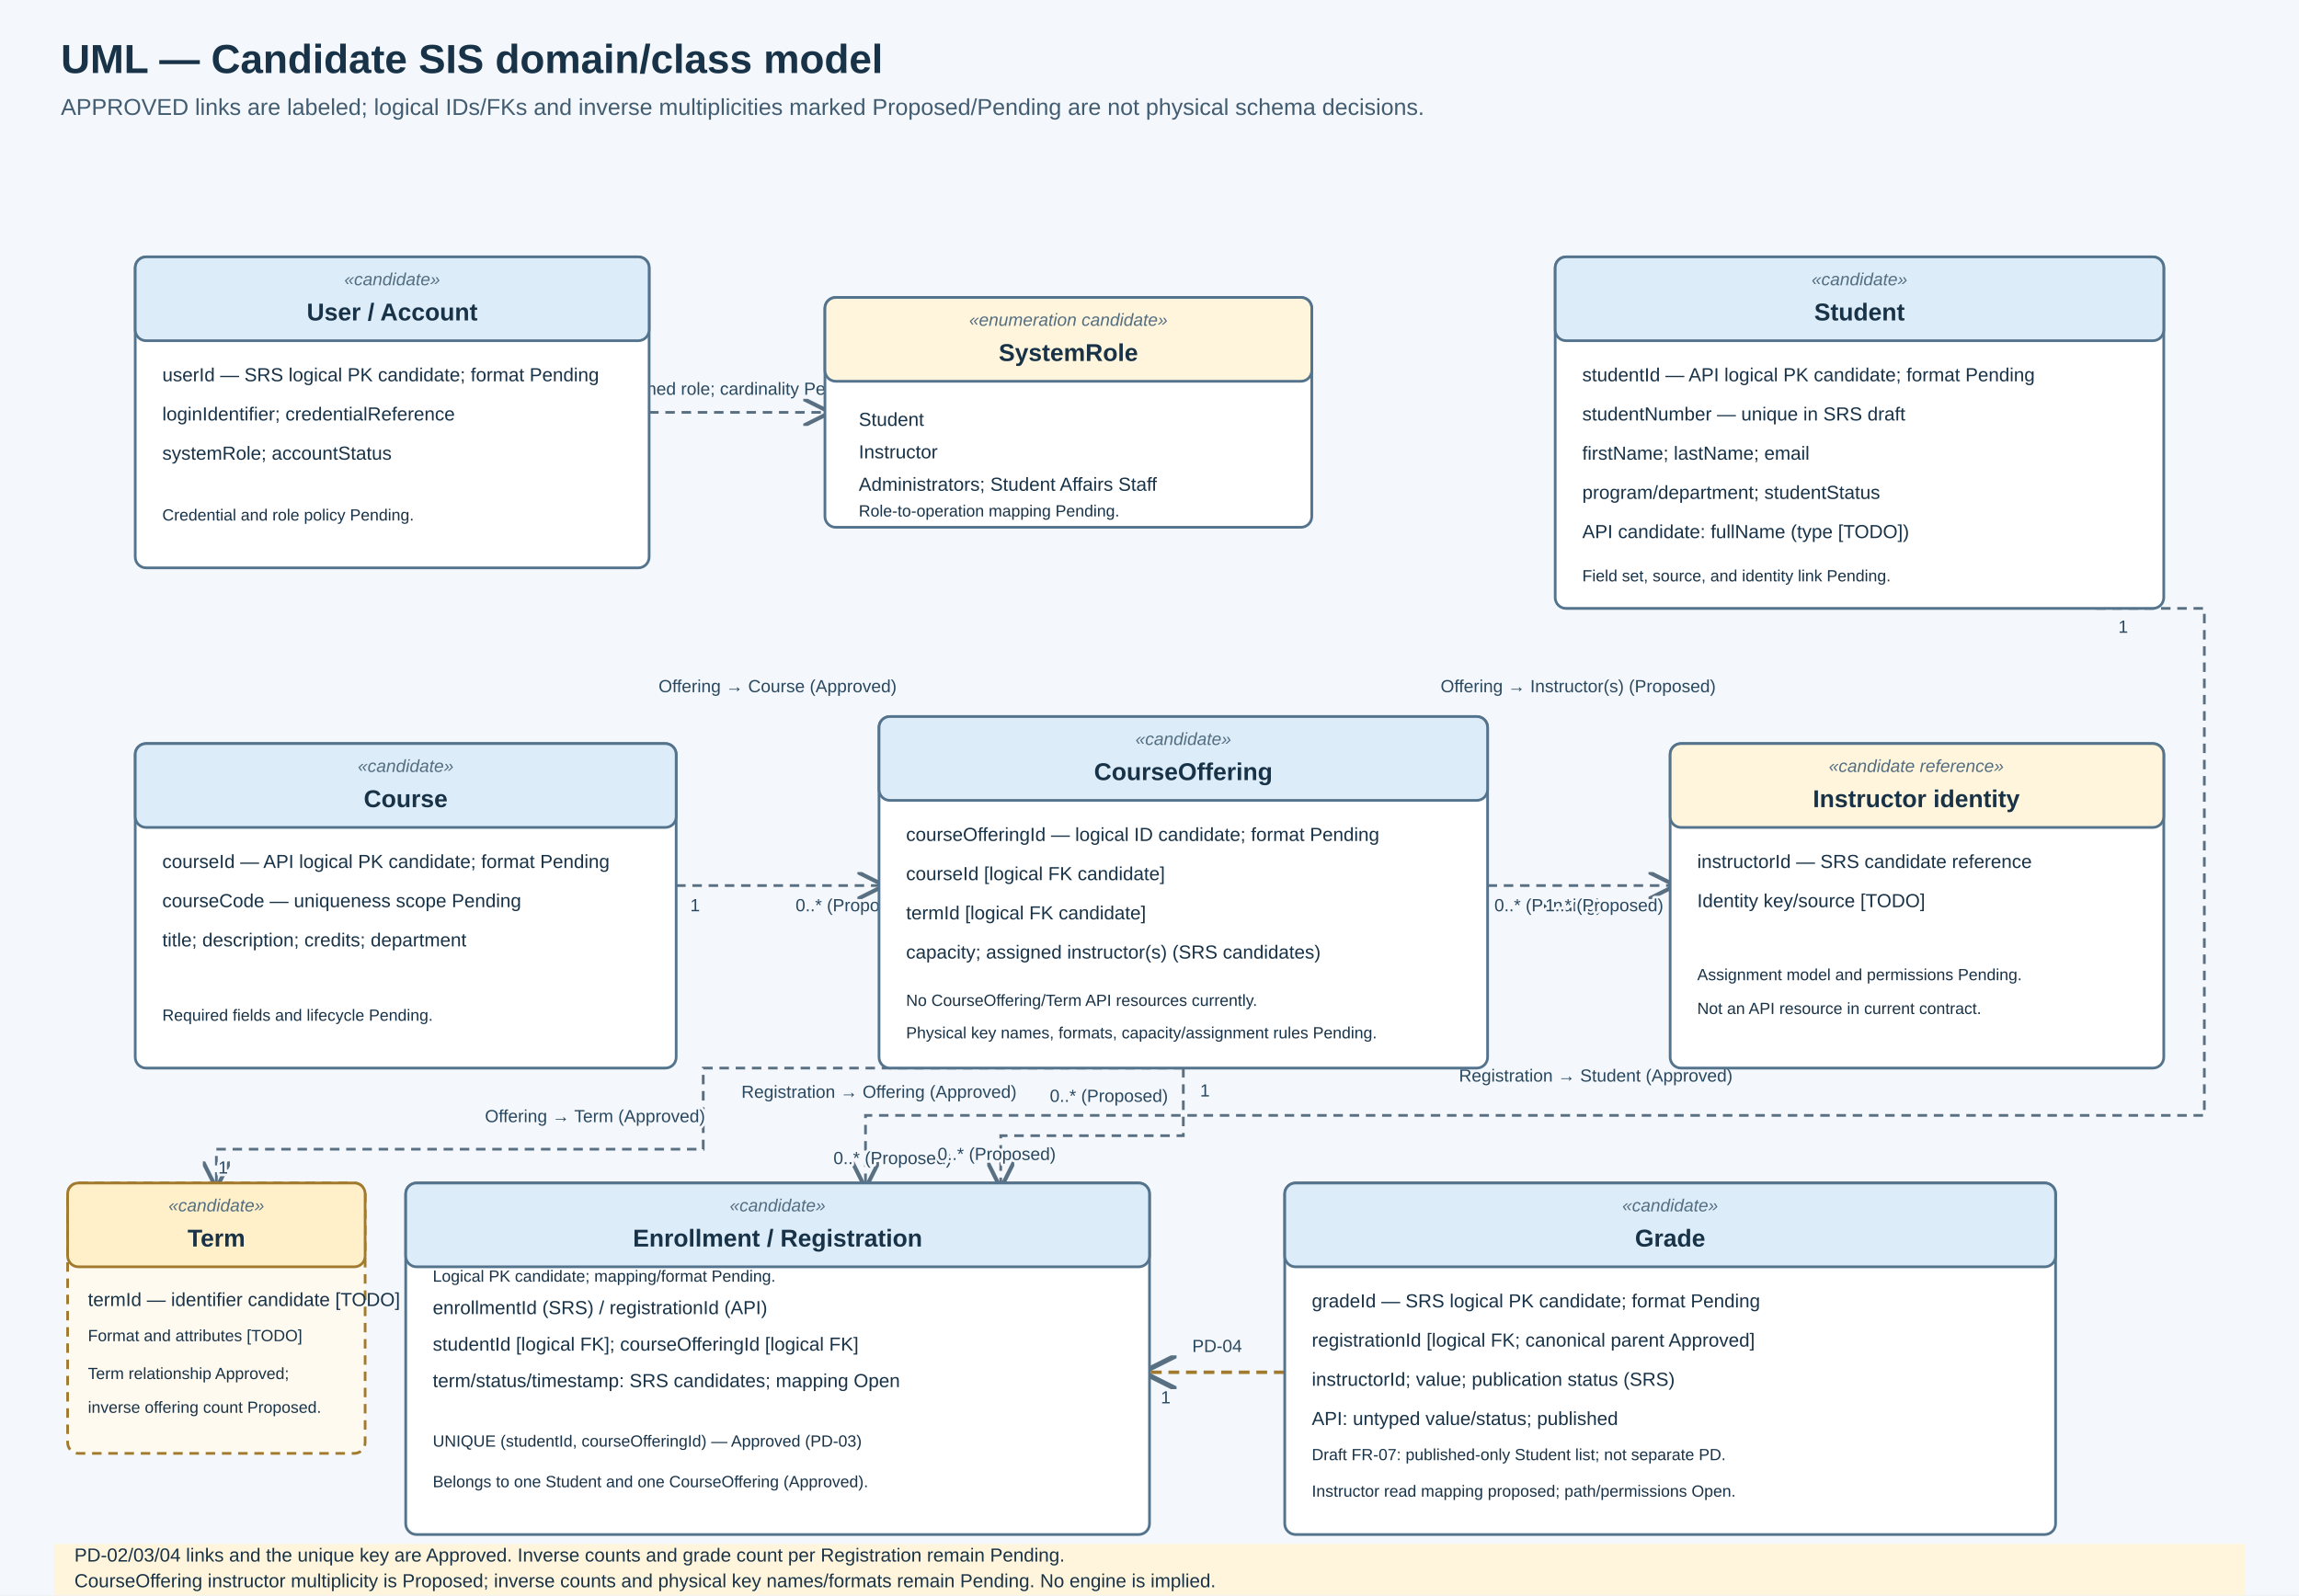
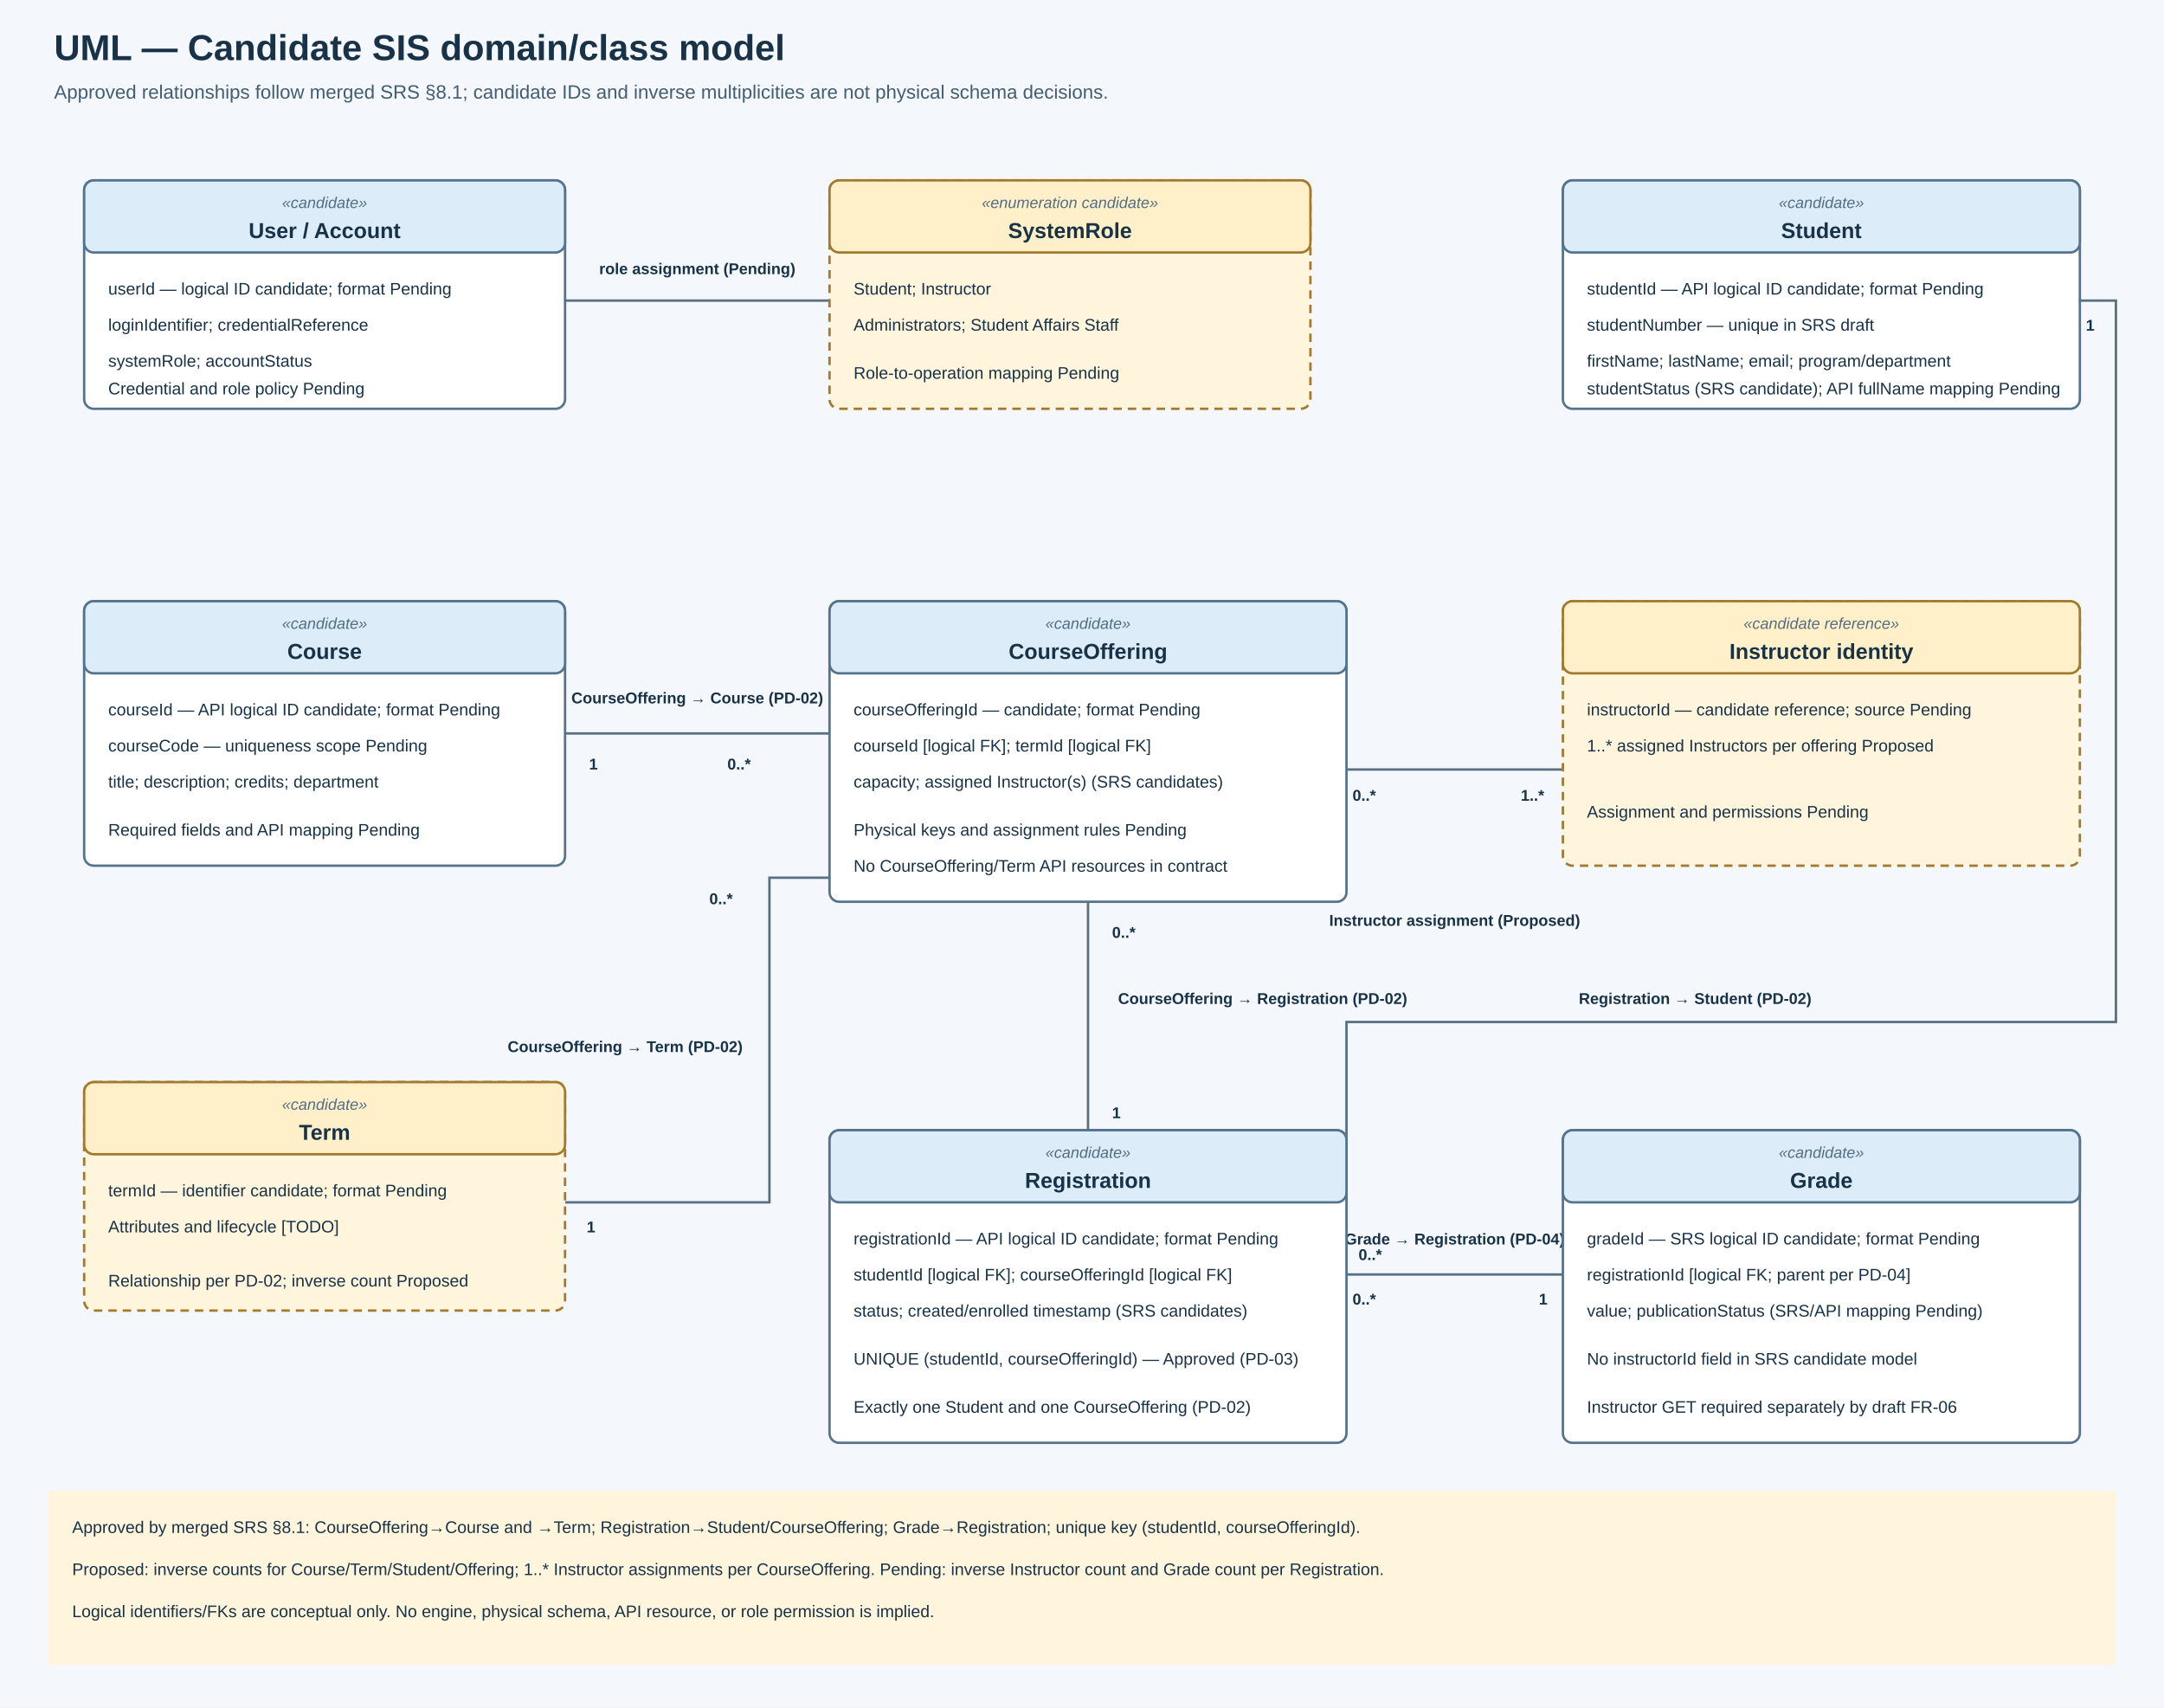
- <svg xmlns="http://www.w3.org/2000/svg" width="1700" height="1180" viewBox="0 0 1700 1180" role="img" aria-labelledby="title description">
+ <svg xmlns="http://www.w3.org/2000/svg" width="1800" height="1420" viewBox="0 0 1800 1420" role="img" aria-labelledby="title description">
  <defs>
-     <marker id="openArrow" markerWidth="10" markerHeight="10" refX="8" refY="5" orient="auto" markerUnits="strokeWidth">
-       <path d="M0,0 L10,5 L0,10" fill="none" stroke="#596f82" stroke-width="1.5" />
-     </marker>
    <style>
      text { font-family: Arial, Helvetica, sans-serif; fill: #183247; }
      .title { font-size: 30px; font-weight: 700; }
-       .subtitle { font-size: 17px; fill: #425d72; }
-       .class-name { font-size: 18px; font-weight: 700; }
+       .subtitle { font-size: 16px; fill: #425d72; }
+       .name { font-size: 18px; font-weight: 700; }
      .stereo { font-size: 13px; font-style: italic; fill: #536d81; }
      .attr { font-size: 14px; }
-       .edge { font-size: 13px; fill: #29485f; paint-order: stroke; stroke: #f4f7fb; stroke-width: 4px; stroke-linejoin: round; }
      .note { font-size: 14px; }
+       .edge { font-size: 13px; font-weight: 600; paint-order: stroke; stroke: #f4f7fb; stroke-width: 5px; stroke-linejoin: round; }
+       .class { fill: #ffffff; stroke: #54738c; stroke-width: 2; }
+       .head { fill: #dcecf8; stroke: #54738c; stroke-width: 2; }
+       .proposal { fill: #fff5dc; stroke: #a17a2d; stroke-width: 2; stroke-dasharray: 7 5; }
+       .association { fill: none; stroke: #596f82; stroke-width: 2; }
    </style>
  </defs>
-   <rect width="1700" height="1180" fill="#f4f7fb" />
-   <text class="title" x="45" y="54">UML — Candidate SIS domain/class model</text>
-   <text class="subtitle" x="45" y="85">APPROVED links are labeled; logical IDs/FKs and inverse multiplicities marked Proposed/Pending are not physical schema decisions.</text>
-   <path d="M480 305 H610" fill="none" stroke="#596f82" stroke-width="2" stroke-dasharray="7 5" marker-end="url(#openArrow)" />
-   <text class="edge" x="545" y="292" text-anchor="middle">assigned role; cardinality Pending</text>
-   <path d="M500 655 H650" fill="none" stroke="#596f82" stroke-width="2" stroke-dasharray="7 5" marker-end="url(#openArrow)" />
-   <text class="edge" x="575" y="512" text-anchor="middle">Offering → Course (Approved)</text>
-   <text class="edge" x="514" y="674" text-anchor="middle">1</text>
-   <text class="edge" x="632" y="674" text-anchor="middle">0..* (Proposed)</text>
-   <path d="M1100 655 H1235" fill="none" stroke="#596f82" stroke-width="2" stroke-dasharray="7 5" marker-end="url(#openArrow)" />
-   <text class="edge" x="1167" y="512" text-anchor="middle">Offering → Instructor(s) (Proposed)</text>
-   <text class="edge" x="1105" y="674" text-anchor="start">0..* (Pending)</text>
-   <text class="edge" x="1230" y="674" text-anchor="end">1..* (Proposed)</text>
-   <path d="M1550 450 H1630 V825 H640 V875" fill="none" stroke="#596f82" stroke-width="2" stroke-dasharray="7 5" marker-end="url(#openArrow)" />
-   <text class="edge" x="1180" y="800" text-anchor="middle">Registration → Student (Approved)</text>
-   <text class="edge" x="1570" y="468" text-anchor="middle">1</text>
-   <text class="edge" x="660" y="861" text-anchor="middle">0..* (Proposed)</text>
-   <path d="M875 790 V840 H740 V875" fill="none" stroke="#596f82" stroke-width="2" stroke-dasharray="7 5" marker-end="url(#openArrow)" />
-   <text class="edge" x="650" y="812" text-anchor="middle">Registration → Offering (Approved)</text>
-   <text class="edge" x="891" y="811" text-anchor="middle">1</text>
-   <text class="edge" x="737" y="858" text-anchor="middle">0..* (Proposed)</text>
-   <path d="M875 790 H520 V850 H160 V875" fill="none" stroke="#596f82" stroke-width="2" stroke-dasharray="7 5" marker-end="url(#openArrow)" />
-   <text class="edge" x="440" y="830" text-anchor="middle">Offering → Term (Approved)</text>
-   <text class="edge" x="820" y="815" text-anchor="middle">0..* (Proposed)</text>
-   <text class="edge" x="165" y="868" text-anchor="middle">1</text>
-   <path d="M950 1015 H850" fill="none" stroke="#a17a2d" stroke-width="2.5" stroke-dasharray="8 5" marker-end="url(#openArrow)" />
-   <text class="edge" x="900" y="1000" text-anchor="middle">PD-04</text>
-   <text class="edge" x="862" y="1038" text-anchor="middle">1</text>
+   <rect width="1800" height="1420" fill="#f4f7fb" />
+   <text class="title" x="45" y="50">UML — Candidate SIS domain/class model</text>
+   <text class="subtitle" x="45" y="82">Approved relationships follow merged SRS §8.1; candidate IDs and inverse multiplicities are not physical schema decisions.</text>
+   <path class="association" d="M470 250 H690" />
+   <text class="edge" x="580" y="228" text-anchor="middle">role assignment (Pending)</text>
+   <path class="association" d="M470 610 H690" />
+   <text class="edge" x="580" y="585" text-anchor="middle">CourseOffering → Course (PD-02)</text>
+   <text class="edge" x="490" y="640">1</text>
+   <text class="edge" x="605" y="640">0..*</text>
+   <path class="association" d="M470 1000 H640 V730 H690" />
+   <text class="edge" x="520" y="875" text-anchor="middle">CourseOffering → Term (PD-02)</text>
+   <text class="edge" x="488" y="1025">1</text>
+   <text class="edge" x="590" y="752">0..*</text>
+   <path class="association" d="M1120 640 H1300" />
+   <text class="edge" x="1210" y="770" text-anchor="middle">Instructor assignment (Proposed)</text>
+   <text class="edge" x="1125" y="666">0..*</text>
+   <text class="edge" x="1265" y="666">1..*</text>
+   <path class="association" d="M905 750 V940" />
+   <text class="edge" x="930" y="835">CourseOffering → Registration (PD-02)</text>
+   <text class="edge" x="925" y="780">0..*</text>
+   <text class="edge" x="925" y="930">1</text>
+   <path class="association" d="M1730 250 H1760 V850 H1120 V1060" />
+   <text class="edge" x="1410" y="835" text-anchor="middle">Registration → Student (PD-02)</text>
+   <text class="edge" x="1735" y="275">1</text>
+   <text class="edge" x="1130" y="1048">0..*</text>
+   <path class="association" d="M1300 1060 H1120" />
+   <text class="edge" x="1210" y="1035" text-anchor="middle">Grade → Registration (PD-04)</text>
+   <text class="edge" x="1280" y="1085">1</text>
+   <text class="edge" x="1125" y="1085">0..*</text>
  <g>
-     <rect x="100" y="190" width="380" height="230" rx="8" fill="#ffffff" stroke="#54738c" stroke-width="2" />
-     <rect x="100" y="190" width="380" height="62" rx="8" fill="#dcecf8" stroke="#54738c" stroke-width="2" />
-     <text class="stereo" x="290" y="211" text-anchor="middle">«candidate»</text>
-     <text class="class-name" x="290" y="237" text-anchor="middle">User / Account</text>
-     <text class="attr" x="120" y="282">userId — SRS logical PK candidate; format Pending</text>
-     <text class="attr" x="120" y="311">loginIdentifier; credentialReference</text>
-     <text class="attr" x="120" y="340">systemRole; accountStatus</text>
-     <text class="small" x="120" y="385">Credential and role policy Pending.</text>
+     <rect class="class" x="70" y="150" width="400" height="190" rx="8" />
+     <rect class="head" x="70" y="150" width="400" height="60" rx="8" />
+     <text class="stereo" x="270" y="173" text-anchor="middle">«candidate»</text>
+     <text class="name" x="270" y="198" text-anchor="middle">User / Account</text>
+     <text class="attr" x="90" y="245">userId — logical ID candidate; format Pending</text>
+     <text class="attr" x="90" y="275">loginIdentifier; credentialReference</text>
+     <text class="attr" x="90" y="305">systemRole; accountStatus</text>
+     <text class="attr" x="90" y="328">Credential and role policy Pending</text>
  </g>
  <g>
-     <rect x="610" y="220" width="360" height="170" rx="8" fill="#ffffff" stroke="#54738c" stroke-width="2" />
-     <rect x="610" y="220" width="360" height="62" rx="8" fill="#fff5dc" stroke="#54738c" stroke-width="2" />
-     <text class="stereo" x="790" y="241" text-anchor="middle">«enumeration candidate»</text>
-     <text class="class-name" x="790" y="267" text-anchor="middle">SystemRole</text>
-     <text class="attr" x="635" y="315">Student</text>
-     <text class="attr" x="635" y="339">Instructor</text>
-     <text class="attr" x="635" y="363">Administrators; Student Affairs Staff</text>
-     <text class="small" x="635" y="382">Role-to-operation mapping Pending.</text>
+     <rect class="proposal" x="690" y="150" width="400" height="190" rx="8" />
+     <rect x="690" y="150" width="400" height="60" rx="8" fill="#fff0c9" stroke="#a17a2d" stroke-width="2" />
+     <text class="stereo" x="890" y="173" text-anchor="middle">«enumeration candidate»</text>
+     <text class="name" x="890" y="198" text-anchor="middle">SystemRole</text>
+     <text class="attr" x="710" y="245">Student; Instructor</text>
+     <text class="attr" x="710" y="275">Administrators; Student Affairs Staff</text>
+     <text class="attr" x="710" y="315">Role-to-operation mapping Pending</text>
  </g>
  <g>
-     <rect x="1150" y="190" width="450" height="260" rx="8" fill="#ffffff" stroke="#54738c" stroke-width="2" />
-     <rect x="1150" y="190" width="450" height="62" rx="8" fill="#dcecf8" stroke="#54738c" stroke-width="2" />
-     <text class="stereo" x="1375" y="211" text-anchor="middle">«candidate»</text>
-     <text class="class-name" x="1375" y="237" text-anchor="middle">Student</text>
-     <text class="attr" x="1170" y="282">studentId — API logical PK candidate; format Pending</text>
-     <text class="attr" x="1170" y="311">studentNumber — unique in SRS draft</text>
-     <text class="attr" x="1170" y="340">firstName; lastName; email</text>
-     <text class="attr" x="1170" y="369">program/department; studentStatus</text>
-     <text class="attr" x="1170" y="398">API candidate: fullName (type [TODO])</text>
-     <text class="small" x="1170" y="430">Field set, source, and identity link Pending.</text>
+     <rect class="class" x="1300" y="150" width="430" height="190" rx="8" />
+     <rect class="head" x="1300" y="150" width="430" height="60" rx="8" />
+     <text class="stereo" x="1515" y="173" text-anchor="middle">«candidate»</text>
+     <text class="name" x="1515" y="198" text-anchor="middle">Student</text>
+     <text class="attr" x="1320" y="245">studentId — API logical ID candidate; format Pending</text>
+     <text class="attr" x="1320" y="275">studentNumber — unique in SRS draft</text>
+     <text class="attr" x="1320" y="305">firstName; lastName; email; program/department</text>
+     <text class="attr" x="1320" y="328">studentStatus (SRS candidate); API fullName mapping Pending</text>
  </g>
  <g>
-     <rect x="100" y="550" width="400" height="240" rx="8" fill="#ffffff" stroke="#54738c" stroke-width="2" />
-     <rect x="100" y="550" width="400" height="62" rx="8" fill="#dcecf8" stroke="#54738c" stroke-width="2" />
-     <text class="stereo" x="300" y="571" text-anchor="middle">«candidate»</text>
-     <text class="class-name" x="300" y="597" text-anchor="middle">Course</text>
-     <text class="attr" x="120" y="642">courseId — API logical PK candidate; format Pending</text>
-     <text class="attr" x="120" y="671">courseCode — uniqueness scope Pending</text>
-     <text class="attr" x="120" y="700">title; description; credits; department</text>
-     <text class="small" x="120" y="755">Required fields and lifecycle Pending.</text>
+     <rect class="class" x="70" y="500" width="400" height="220" rx="8" />
+     <rect class="head" x="70" y="500" width="400" height="60" rx="8" />
+     <text class="stereo" x="270" y="523" text-anchor="middle">«candidate»</text>
+     <text class="name" x="270" y="548" text-anchor="middle">Course</text>
+     <text class="attr" x="90" y="595">courseId — API logical ID candidate; format Pending</text>
+     <text class="attr" x="90" y="625">courseCode — uniqueness scope Pending</text>
+     <text class="attr" x="90" y="655">title; description; credits; department</text>
+     <text class="attr" x="90" y="695">Required fields and API mapping Pending</text>
  </g>
  <g>
-     <rect x="650" y="530" width="450" height="260" rx="8" fill="#ffffff" stroke="#54738c" stroke-width="2" />
-     <rect x="650" y="530" width="450" height="62" rx="8" fill="#dcecf8" stroke="#54738c" stroke-width="2" />
-     <text class="stereo" x="875" y="551" text-anchor="middle">«candidate»</text>
-     <text class="class-name" x="875" y="577" text-anchor="middle">CourseOffering</text>
-     <text class="attr" x="670" y="622">courseOfferingId — logical ID candidate; format Pending</text>
-     <text class="attr" x="670" y="651">courseId [logical FK candidate]</text>
-     <text class="attr" x="670" y="680">termId [logical FK candidate]</text>
-     <text class="attr" x="670" y="709">capacity; assigned instructor(s) (SRS candidates)</text>
-     <text class="small" x="670" y="744">No CourseOffering/Term API resources currently.</text>
-     <text class="small" x="670" y="768">Physical key names, formats, capacity/assignment rules Pending.</text>
+     <rect class="class" x="690" y="500" width="430" height="250" rx="8" />
+     <rect class="head" x="690" y="500" width="430" height="60" rx="8" />
+     <text class="stereo" x="905" y="523" text-anchor="middle">«candidate»</text>
+     <text class="name" x="905" y="548" text-anchor="middle">CourseOffering</text>
+     <text class="attr" x="710" y="595">courseOfferingId — candidate; format Pending</text>
+     <text class="attr" x="710" y="625">courseId [logical FK]; termId [logical FK]</text>
+     <text class="attr" x="710" y="655">capacity; assigned Instructor(s) (SRS candidates)</text>
+     <text class="attr" x="710" y="695">Physical keys and assignment rules Pending</text>
+     <text class="attr" x="710" y="725">No CourseOffering/Term API resources in contract</text>
  </g>
  <g>
-     <rect x="1235" y="550" width="365" height="240" rx="8" fill="#ffffff" stroke="#54738c" stroke-width="2" />
-     <rect x="1235" y="550" width="365" height="62" rx="8" fill="#fff5dc" stroke="#54738c" stroke-width="2" />
-     <text class="stereo" x="1417" y="571" text-anchor="middle">«candidate reference»</text>
-     <text class="class-name" x="1417" y="597" text-anchor="middle">Instructor identity</text>
-     <text class="attr" x="1255" y="642">instructorId — SRS candidate reference</text>
-     <text class="attr" x="1255" y="671">Identity key/source [TODO]</text>
-     <text class="small" x="1255" y="725">Assignment model and permissions Pending.</text>
-     <text class="small" x="1255" y="750">Not an API resource in current contract.</text>
+     <rect class="proposal" x="1300" y="500" width="430" height="220" rx="8" />
+     <rect x="1300" y="500" width="430" height="60" rx="8" fill="#fff0c9" stroke="#a17a2d" stroke-width="2" />
+     <text class="stereo" x="1515" y="523" text-anchor="middle">«candidate reference»</text>
+     <text class="name" x="1515" y="548" text-anchor="middle">Instructor identity</text>
+     <text class="attr" x="1320" y="595">instructorId — candidate reference; source Pending</text>
+     <text class="attr" x="1320" y="625">1..* assigned Instructors per offering Proposed</text>
+     <text class="attr" x="1320" y="680">Assignment and permissions Pending</text>
  </g>
  <g>
-     <rect x="300" y="875" width="550" height="260" rx="8" fill="#ffffff" stroke="#54738c" stroke-width="2" />
-     <rect x="300" y="875" width="550" height="62" rx="8" fill="#dcecf8" stroke="#54738c" stroke-width="2" />
-     <text class="stereo" x="575" y="896" text-anchor="middle">«candidate»</text>
-     <text class="class-name" x="575" y="922" text-anchor="middle">Enrollment / Registration</text>
-     <text class="small" x="320" y="948">Logical PK candidate; mapping/format Pending.</text>
-     <text class="attr" x="320" y="972">enrollmentId (SRS) / registrationId (API)</text>
-     <text class="attr" x="320" y="999">studentId [logical FK]; courseOfferingId [logical FK]</text>
-     <text class="attr" x="320" y="1026">term/status/timestamp: SRS candidates; mapping Open</text>
-     <text class="small" x="320" y="1070">UNIQUE (studentId, courseOfferingId) — Approved (PD-03)</text>
-     <text class="small" x="320" y="1100">Belongs to one Student and one CourseOffering (Approved).</text>
+     <rect class="proposal" x="70" y="900" width="400" height="190" rx="8" />
+     <rect x="70" y="900" width="400" height="60" rx="8" fill="#fff0c9" stroke="#a17a2d" stroke-width="2" />
+     <text class="stereo" x="270" y="923" text-anchor="middle">«candidate»</text>
+     <text class="name" x="270" y="948" text-anchor="middle">Term</text>
+     <text class="attr" x="90" y="995">termId — identifier candidate; format Pending</text>
+     <text class="attr" x="90" y="1025">Attributes and lifecycle [TODO]</text>
+     <text class="attr" x="90" y="1070">Relationship per PD-02; inverse count Proposed</text>
  </g>
  <g>
-     <rect x="950" y="875" width="570" height="260" rx="8" fill="#ffffff" stroke="#54738c" stroke-width="2" />
-     <rect x="950" y="875" width="570" height="62" rx="8" fill="#dcecf8" stroke="#54738c" stroke-width="2" />
-     <text class="stereo" x="1235" y="896" text-anchor="middle">«candidate»</text>
-     <text class="class-name" x="1235" y="922" text-anchor="middle">Grade</text>
-     <text class="attr" x="970" y="967">gradeId — SRS logical PK candidate; format Pending</text>
-     <text class="attr" x="970" y="996">registrationId [logical FK; canonical parent Approved]</text>
-     <text class="attr" x="970" y="1025">instructorId; value; publication status (SRS)</text>
-     <text class="attr" x="970" y="1054">API: untyped value/status; published</text>
-     <text class="small" x="970" y="1080">Draft FR-07: published-only Student list; not separate PD.</text>
-     <text class="small" x="970" y="1107">Instructor read mapping proposed; path/permissions Open.</text>
+     <rect class="class" x="690" y="940" width="430" height="260" rx="8" />
+     <rect class="head" x="690" y="940" width="430" height="60" rx="8" />
+     <text class="stereo" x="905" y="963" text-anchor="middle">«candidate»</text>
+     <text class="name" x="905" y="988" text-anchor="middle">Registration</text>
+     <text class="attr" x="710" y="1035">registrationId — API logical ID candidate; format Pending</text>
+     <text class="attr" x="710" y="1065">studentId [logical FK]; courseOfferingId [logical FK]</text>
+     <text class="attr" x="710" y="1095">status; created/enrolled timestamp (SRS candidates)</text>
+     <text class="attr" x="710" y="1135">UNIQUE (studentId, courseOfferingId) — Approved (PD-03)</text>
+     <text class="attr" x="710" y="1175">Exactly one Student and one CourseOffering (PD-02)</text>
  </g>
  <g>
-     <rect x="50" y="875" width="220" height="200" rx="8" fill="#fffaf0" stroke="#a17a2d" stroke-width="2" stroke-dasharray="7 5" />
-     <rect x="50" y="875" width="220" height="62" rx="8" fill="#fff0c9" stroke="#a17a2d" stroke-width="2" />
-     <text class="stereo" x="160" y="896" text-anchor="middle">«candidate»</text>
-     <text class="class-name" x="160" y="922" text-anchor="middle">Term</text>
-     <text class="attr" x="65" y="966">termId — identifier candidate [TODO]</text>
-     <text class="small" x="65" y="992">Format and attributes [TODO]</text>
-     <text class="small" x="65" y="1020">Term relationship Approved;</text>
-     <text class="small" x="65" y="1045">inverse offering count Proposed.</text>
+     <rect class="class" x="1300" y="940" width="430" height="260" rx="8" />
+     <rect class="head" x="1300" y="940" width="430" height="60" rx="8" />
+     <text class="stereo" x="1515" y="963" text-anchor="middle">«candidate»</text>
+     <text class="name" x="1515" y="988" text-anchor="middle">Grade</text>
+     <text class="attr" x="1320" y="1035">gradeId — SRS logical ID candidate; format Pending</text>
+     <text class="attr" x="1320" y="1065">registrationId [logical FK; parent per PD-04]</text>
+     <text class="attr" x="1320" y="1095">value; publicationStatus (SRS/API mapping Pending)</text>
+     <text class="attr" x="1320" y="1135">No instructorId field in SRS candidate model</text>
+     <text class="attr" x="1320" y="1175">Instructor GET required separately by draft FR-06</text>
  </g>
-   <rect x="40" y="1142" width="1620" height="38" fill="#fff5dc" />
-   <text class="note" x="55" y="1155">PD-02/03/04 links and the unique key are Approved. Inverse counts and grade count per Registration remain Pending.</text>
-   <text class="note" x="55" y="1174">CourseOffering instructor multiplicity is Proposed; inverse counts and physical key names/formats remain Pending. No engine is implied.</text>
+   <rect x="40" y="1240" width="1720" height="145" fill="#fff5dc" />
+   <text class="note" x="60" y="1275">Approved by merged SRS §8.1: CourseOffering→Course and →Term; Registration→Student/CourseOffering; Grade→Registration; unique key (studentId, courseOfferingId).</text>
+   <text class="note" x="60" y="1310">Proposed: inverse counts for Course/Term/Student/Offering; 1..* Instructor assignments per CourseOffering. Pending: inverse Instructor count and Grade count per Registration.</text>
+   <text class="note" x="60" y="1345">Logical identifiers/FKs are conceptual only. No engine, physical schema, API resource, or role permission is implied.</text>
</svg>
